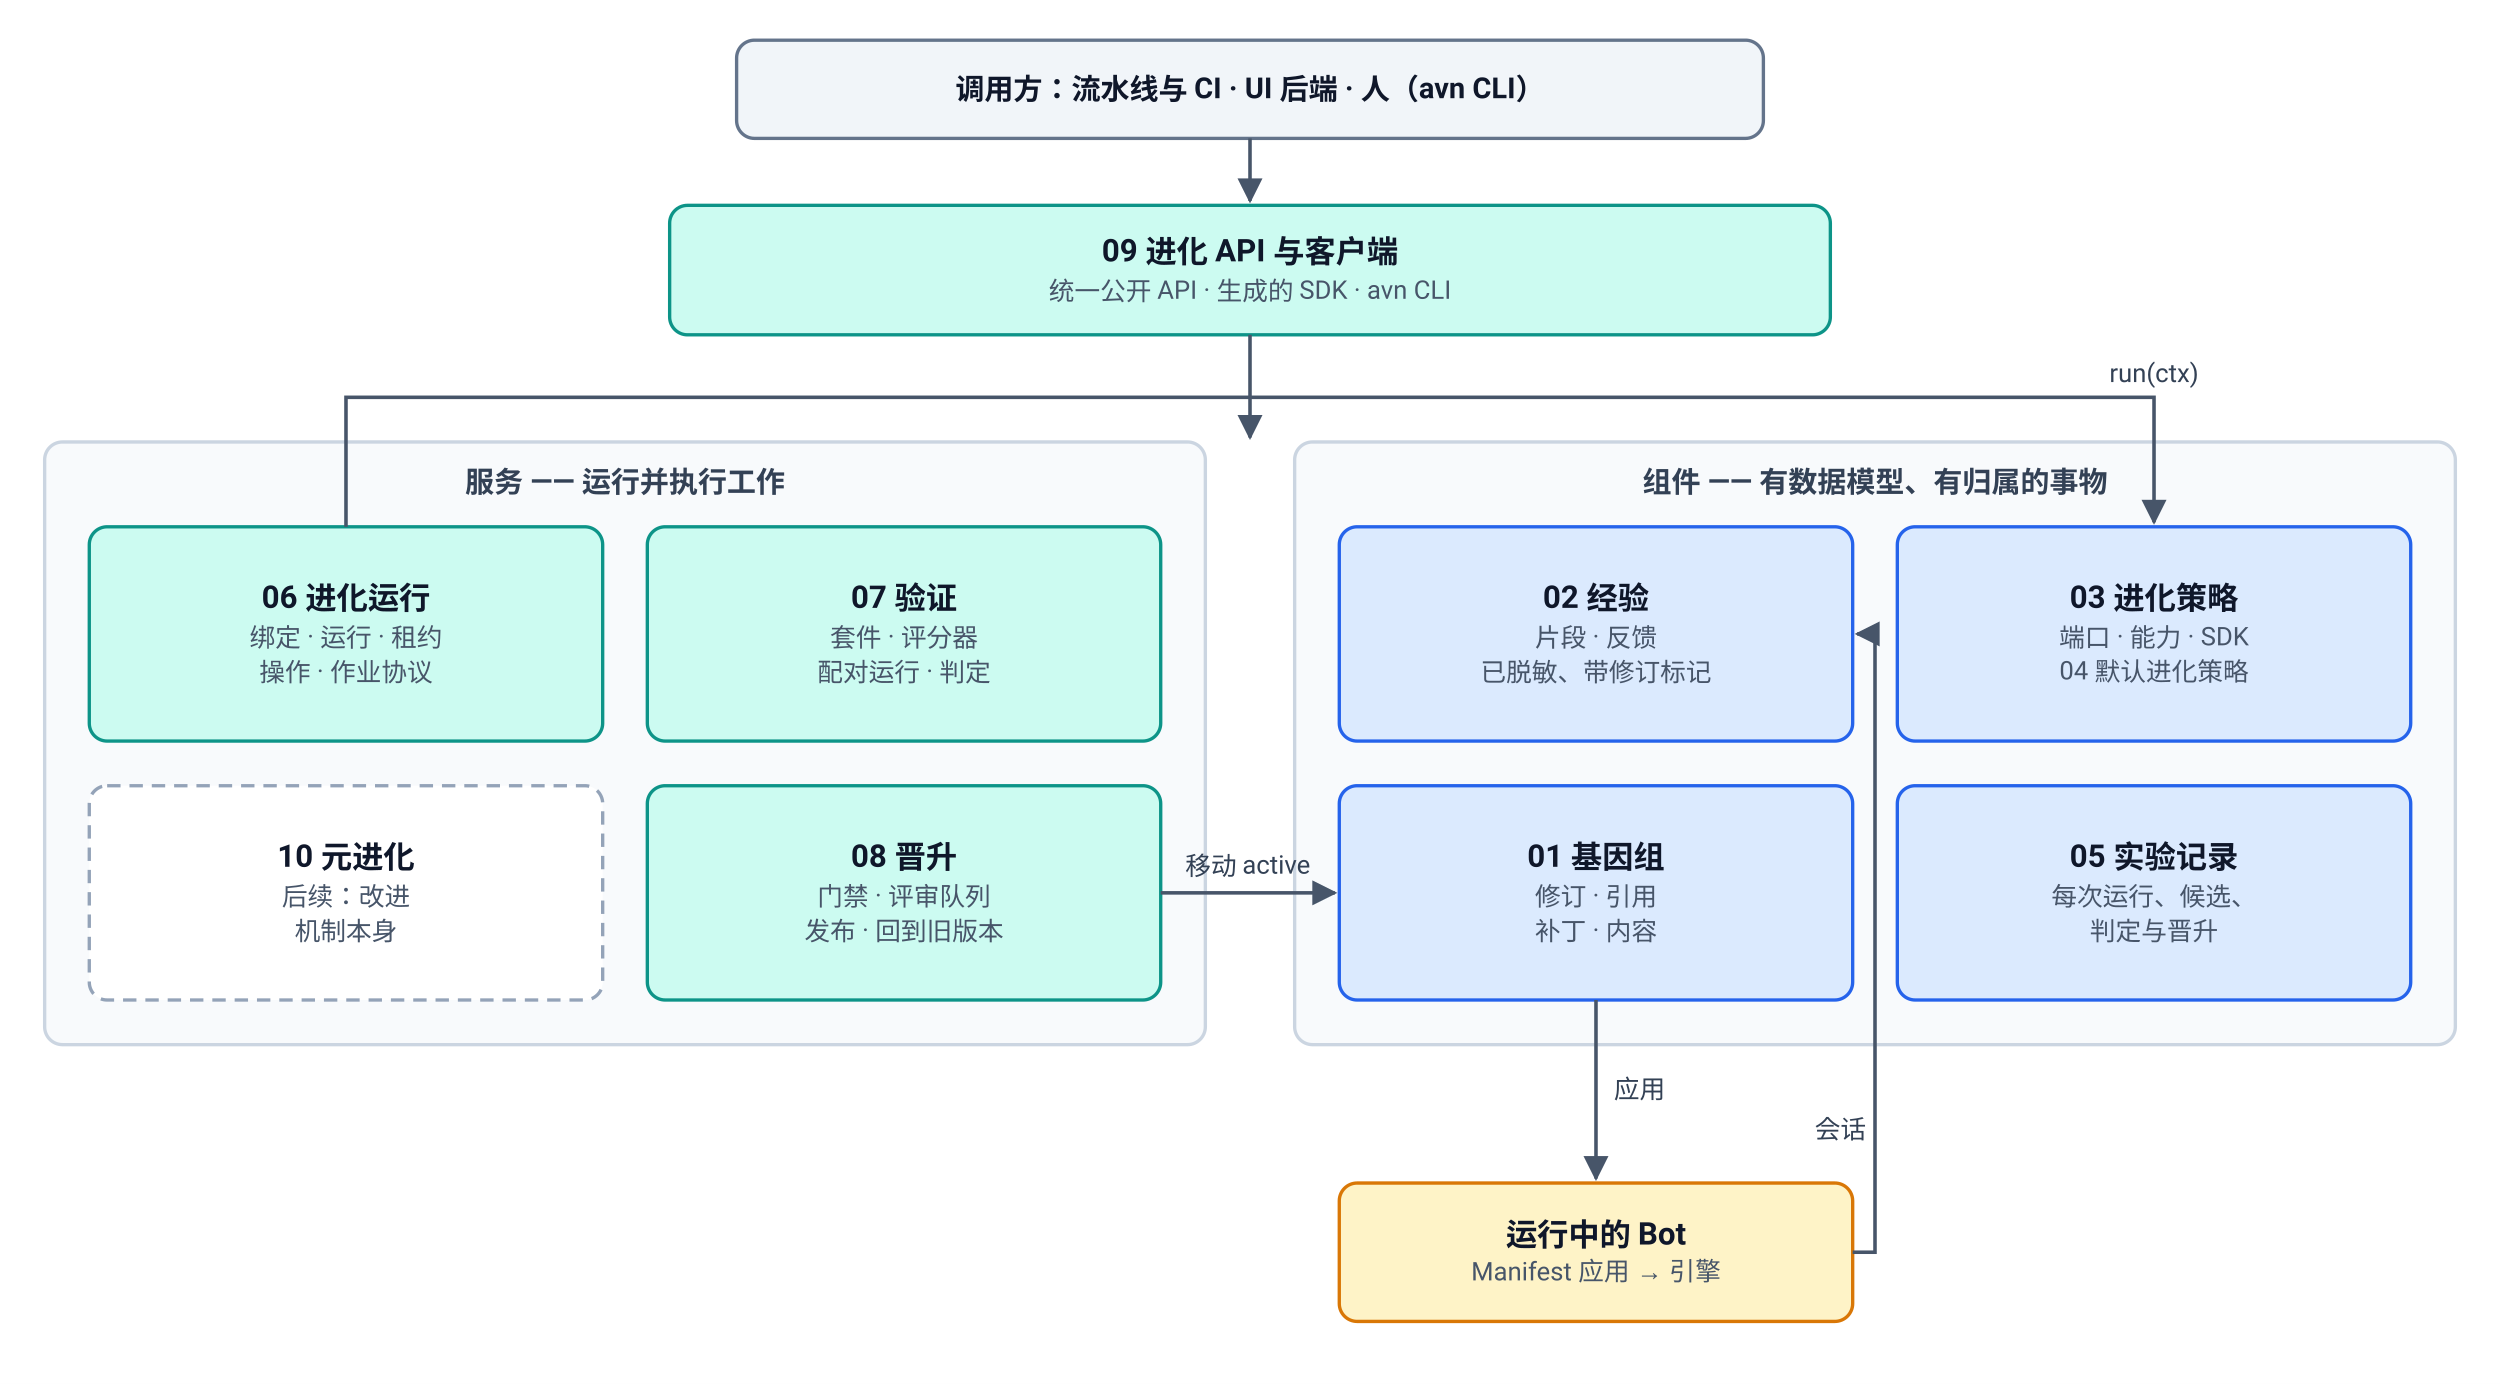
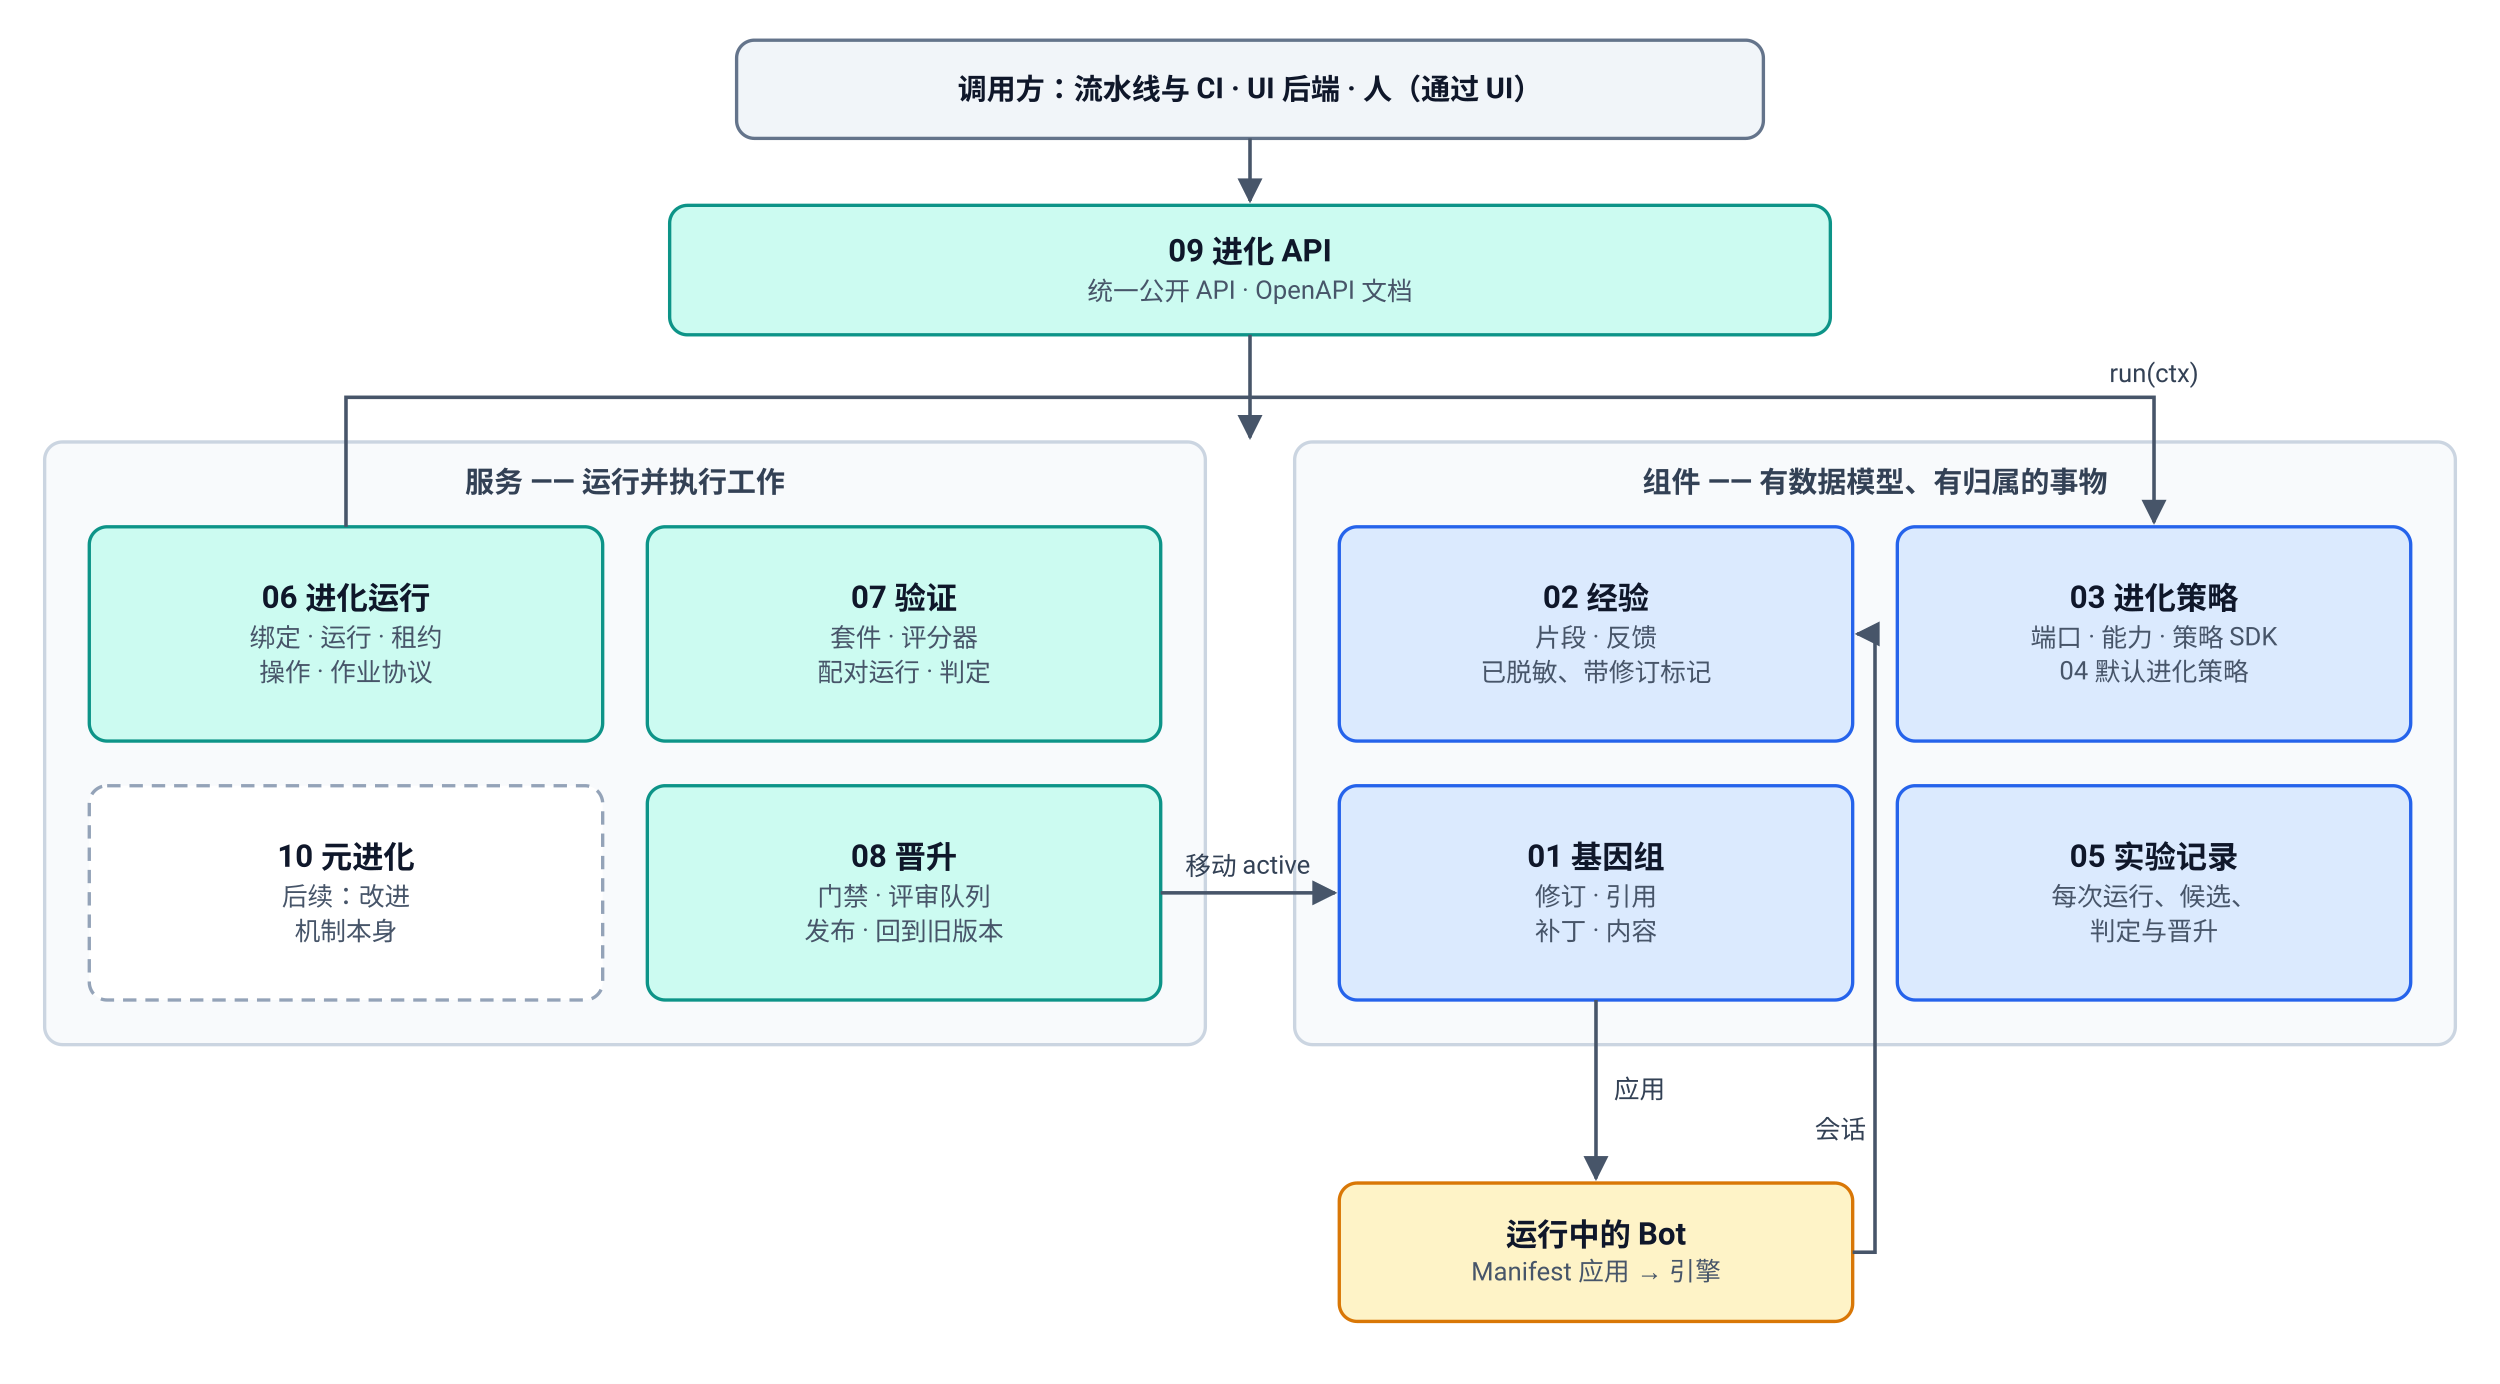
<svg xmlns="http://www.w3.org/2000/svg" width="1120" height="620" viewBox="0 0 1120 620" font-family="system-ui,-apple-system,'Segoe UI',Roboto,'Helvetica Neue',Arial,sans-serif" role="img" aria-label="Bot 进化架构：组件与服务">
  <defs>
    <marker id="ah" viewBox="0 0 10 10" refX="9" refY="5" markerWidth="7" markerHeight="7" orient="auto-start-reverse">
      <path d="M0 0 L10 5 L0 10 z" fill="#475569" />
    </marker>
    <marker id="ahl" viewBox="0 0 10 10" refX="9" refY="5" markerWidth="6" markerHeight="6" orient="auto-start-reverse">
      <path d="M0 0 L10 5 L0 10 z" fill="#94a3b8" />
    </marker>
  </defs>
  <rect width="1120" height="620" fill="#ffffff" />
  <rect x="330" y="18" width="460" height="44" rx="8" fill="#f1f5f9" stroke="#64748b" stroke-width="1.5" />
-   <text x="560.0" y="40.0" font-size="13" font-weight="600" fill="#0f172a" text-anchor="middle" dominant-baseline="middle">调用方：流水线与 CI · UI 后端 · 人（avn CLI）</text>
+   <text x="560.0" y="40.0" font-size="13" font-weight="600" fill="#0f172a" text-anchor="middle" dominant-baseline="middle">调用方：流水线与 CI · UI 后端 · 人（通过 UI）</text>
  <path d="M 560 62 L 560 90" fill="none" stroke="#475569" stroke-width="1.6" marker-end="url(#ah)" />
  <rect x="300" y="92" width="520" height="58" rx="8" fill="#ccfbf1" stroke="#0d9488" stroke-width="1.5" />
-   <text x="560.0" y="113.237" font-size="14" font-weight="600" fill="#0f172a" text-anchor="middle" dominant-baseline="middle">09  进化 API 与客户端</text>
-   <text x="560.0" y="130.45" font-size="11.5" font-weight="400" fill="#475569" text-anchor="middle" dominant-baseline="middle">统一公开 API · 生成的 SDK · avn CLI</text>
+   <text x="560.0" y="113.237" font-size="14" font-weight="600" fill="#0f172a" text-anchor="middle" dominant-baseline="middle">09  进化 API</text>
+   <text x="560.0" y="130.45" font-size="11.5" font-weight="400" fill="#475569" text-anchor="middle" dominant-baseline="middle">统一公开 API · OpenAPI 文档</text>
  <path d="M 560 150 L 560 196" fill="none" stroke="#475569" stroke-width="1.6" marker-end="url(#ah)" />
  <rect x="20" y="198" width="520" height="270" rx="8" fill="#f8fafc" stroke="#cbd5e1" stroke-width="1.5" />
  <text x="280" y="216" font-size="13" font-weight="600" fill="#334155" text-anchor="middle" dominant-baseline="middle">服务 —— 运行并执行工作</text>
  <rect x="580" y="198" width="520" height="270" rx="8" fill="#f8fafc" stroke="#cbd5e1" stroke-width="1.5" />
  <text x="840" y="216" font-size="13" font-weight="600" fill="#334155" text-anchor="middle" dominant-baseline="middle">组件 —— 有数据模型、有归属的事物</text>
  <rect x="40" y="236" width="230" height="96" rx="8" fill="#ccfbf1" stroke="#0d9488" stroke-width="1.5" />
  <text x="155.0" y="268.475" font-size="14" font-weight="600" fill="#0f172a" text-anchor="middle" dominant-baseline="middle">06  进化运行</text>
  <text x="155.0" y="285.687" font-size="11.5" font-weight="400" fill="#475569" text-anchor="middle" dominant-baseline="middle">绑定 · 运行 · 租约</text>
  <text x="155.0" y="301.212" font-size="11.5" font-weight="400" fill="#475569" text-anchor="middle" dominant-baseline="middle">操作 · 作业协议</text>
  <rect x="290" y="236" width="230" height="96" rx="8" fill="#ccfbf1" stroke="#0d9488" stroke-width="1.5" />
  <text x="405.0" y="268.475" font-size="14" font-weight="600" fill="#0f172a" text-anchor="middle" dominant-baseline="middle">07  验证</text>
  <text x="405.0" y="285.687" font-size="11.5" font-weight="400" fill="#475569" text-anchor="middle" dominant-baseline="middle">套件 · 评分器</text>
  <text x="405.0" y="301.212" font-size="11.5" font-weight="400" fill="#475569" text-anchor="middle" dominant-baseline="middle">配对运行 · 判定</text>
  <rect x="40" y="352" width="230" height="96" rx="8" fill="#ffffff" stroke="#94a3b8" stroke-width="1.5" stroke-dasharray="6 4" />
  <text x="155.0" y="384.475" font-size="14" font-weight="600" fill="#0f172a" text-anchor="middle" dominant-baseline="middle">10  元进化</text>
  <text x="155.0" y="401.687" font-size="11.5" font-weight="400" fill="#475569" text-anchor="middle" dominant-baseline="middle">后续：改进</text>
  <text x="155.0" y="417.212" font-size="11.5" font-weight="400" fill="#475569" text-anchor="middle" dominant-baseline="middle">机制本身</text>
  <rect x="290" y="352" width="230" height="96" rx="8" fill="#ccfbf1" stroke="#0d9488" stroke-width="1.5" />
  <text x="405.0" y="384.475" font-size="14" font-weight="600" fill="#0f172a" text-anchor="middle" dominant-baseline="middle">08  晋升</text>
  <text x="405.0" y="401.687" font-size="11.5" font-weight="400" fill="#475569" text-anchor="middle" dominant-baseline="middle">门禁 · 评审队列</text>
  <text x="405.0" y="417.212" font-size="11.5" font-weight="400" fill="#475569" text-anchor="middle" dominant-baseline="middle">发布 · 回到旧版本</text>
  <rect x="600" y="352" width="230" height="96" rx="8" fill="#dbeafe" stroke="#2563eb" stroke-width="1.5" />
  <text x="715.0" y="384.475" font-size="14" font-weight="600" fill="#0f172a" text-anchor="middle" dominant-baseline="middle">01  基因组</text>
  <text x="715.0" y="401.687" font-size="11.5" font-weight="400" fill="#475569" text-anchor="middle" dominant-baseline="middle">修订 · 引用</text>
  <text x="715.0" y="417.212" font-size="11.5" font-weight="400" fill="#475569" text-anchor="middle" dominant-baseline="middle">补丁 · 内容</text>
  <rect x="850" y="236" width="230" height="96" rx="8" fill="#dbeafe" stroke="#2563eb" stroke-width="1.5" />
  <text x="965.0" y="268.475" font-size="14" font-weight="600" fill="#0f172a" text-anchor="middle" dominant-baseline="middle">03  进化策略</text>
-   <text x="965.0" y="285.687" font-size="11.5" font-weight="400" fill="#475569" text-anchor="middle" dominant-baseline="middle">端口 · 能力 · SDK</text>
+   <text x="965.0" y="285.687" font-size="11.5" font-weight="400" fill="#475569" text-anchor="middle" dominant-baseline="middle">端口 · 能力 · 策略 SDK</text>
  <text x="965.0" y="301.212" font-size="11.5" font-weight="400" fill="#475569" text-anchor="middle" dominant-baseline="middle">04  默认进化策略</text>
  <rect x="600" y="236" width="230" height="96" rx="8" fill="#dbeafe" stroke="#2563eb" stroke-width="1.5" />
  <text x="715.0" y="268.475" font-size="14" font-weight="600" fill="#0f172a" text-anchor="middle" dominant-baseline="middle">02  经验</text>
  <text x="715.0" y="285.687" font-size="11.5" font-weight="400" fill="#475569" text-anchor="middle" dominant-baseline="middle">片段 · 反馈</text>
  <text x="715.0" y="301.212" font-size="11.5" font-weight="400" fill="#475569" text-anchor="middle" dominant-baseline="middle">已脱敏、带修订标记</text>
  <rect x="850" y="352" width="230" height="96" rx="8" fill="#dbeafe" stroke="#2563eb" stroke-width="1.5" />
  <text x="965.0" y="384.475" font-size="14" font-weight="600" fill="#0f172a" text-anchor="middle" dominant-baseline="middle">05  实验记录</text>
  <text x="965.0" y="401.687" font-size="11.5" font-weight="400" fill="#475569" text-anchor="middle" dominant-baseline="middle">每次运行、候选、</text>
  <text x="965.0" y="417.212" font-size="11.5" font-weight="400" fill="#475569" text-anchor="middle" dominant-baseline="middle">判定与晋升</text>
  <rect x="600" y="530" width="230" height="62" rx="8" fill="#fef3c7" stroke="#d97706" stroke-width="1.5" />
  <text x="715.0" y="553.238" font-size="14" font-weight="600" fill="#0f172a" text-anchor="middle" dominant-baseline="middle">运行中的 Bot</text>
  <text x="715.0" y="570.45" font-size="11.5" font-weight="400" fill="#475569" text-anchor="middle" dominant-baseline="middle">Manifest 应用 → 引擎</text>
  <path d="M 155 236 L 155 178 L 965 178 L 965 234" fill="none" stroke="#475569" stroke-width="1.6" marker-end="url(#ah)" />
  <text x="965" y="168" font-size="11.5" font-weight="400" fill="#334155" text-anchor="middle" dominant-baseline="middle">run(ctx)</text>
  <path d="M 520 400 L 598 400" fill="none" stroke="#475569" stroke-width="1.6" marker-end="url(#ah)" />
  <text x="559" y="388" font-size="11.5" font-weight="400" fill="#334155" text-anchor="middle" dominant-baseline="middle">移动 active</text>
  <path d="M 715 448 L 715 528" fill="none" stroke="#475569" stroke-width="1.6" marker-end="url(#ah)" />
  <text x="723" y="488" font-size="11.5" font-weight="400" fill="#334155" text-anchor="start" dominant-baseline="middle">应用</text>
  <path d="M 830 561 L 840 561 L 840 284 L 832 284" fill="none" stroke="#475569" stroke-width="1.6" marker-end="url(#ah)" />
  <text x="836" y="506" font-size="11.5" font-weight="400" fill="#334155" text-anchor="end" dominant-baseline="middle">会话</text>
</svg>
